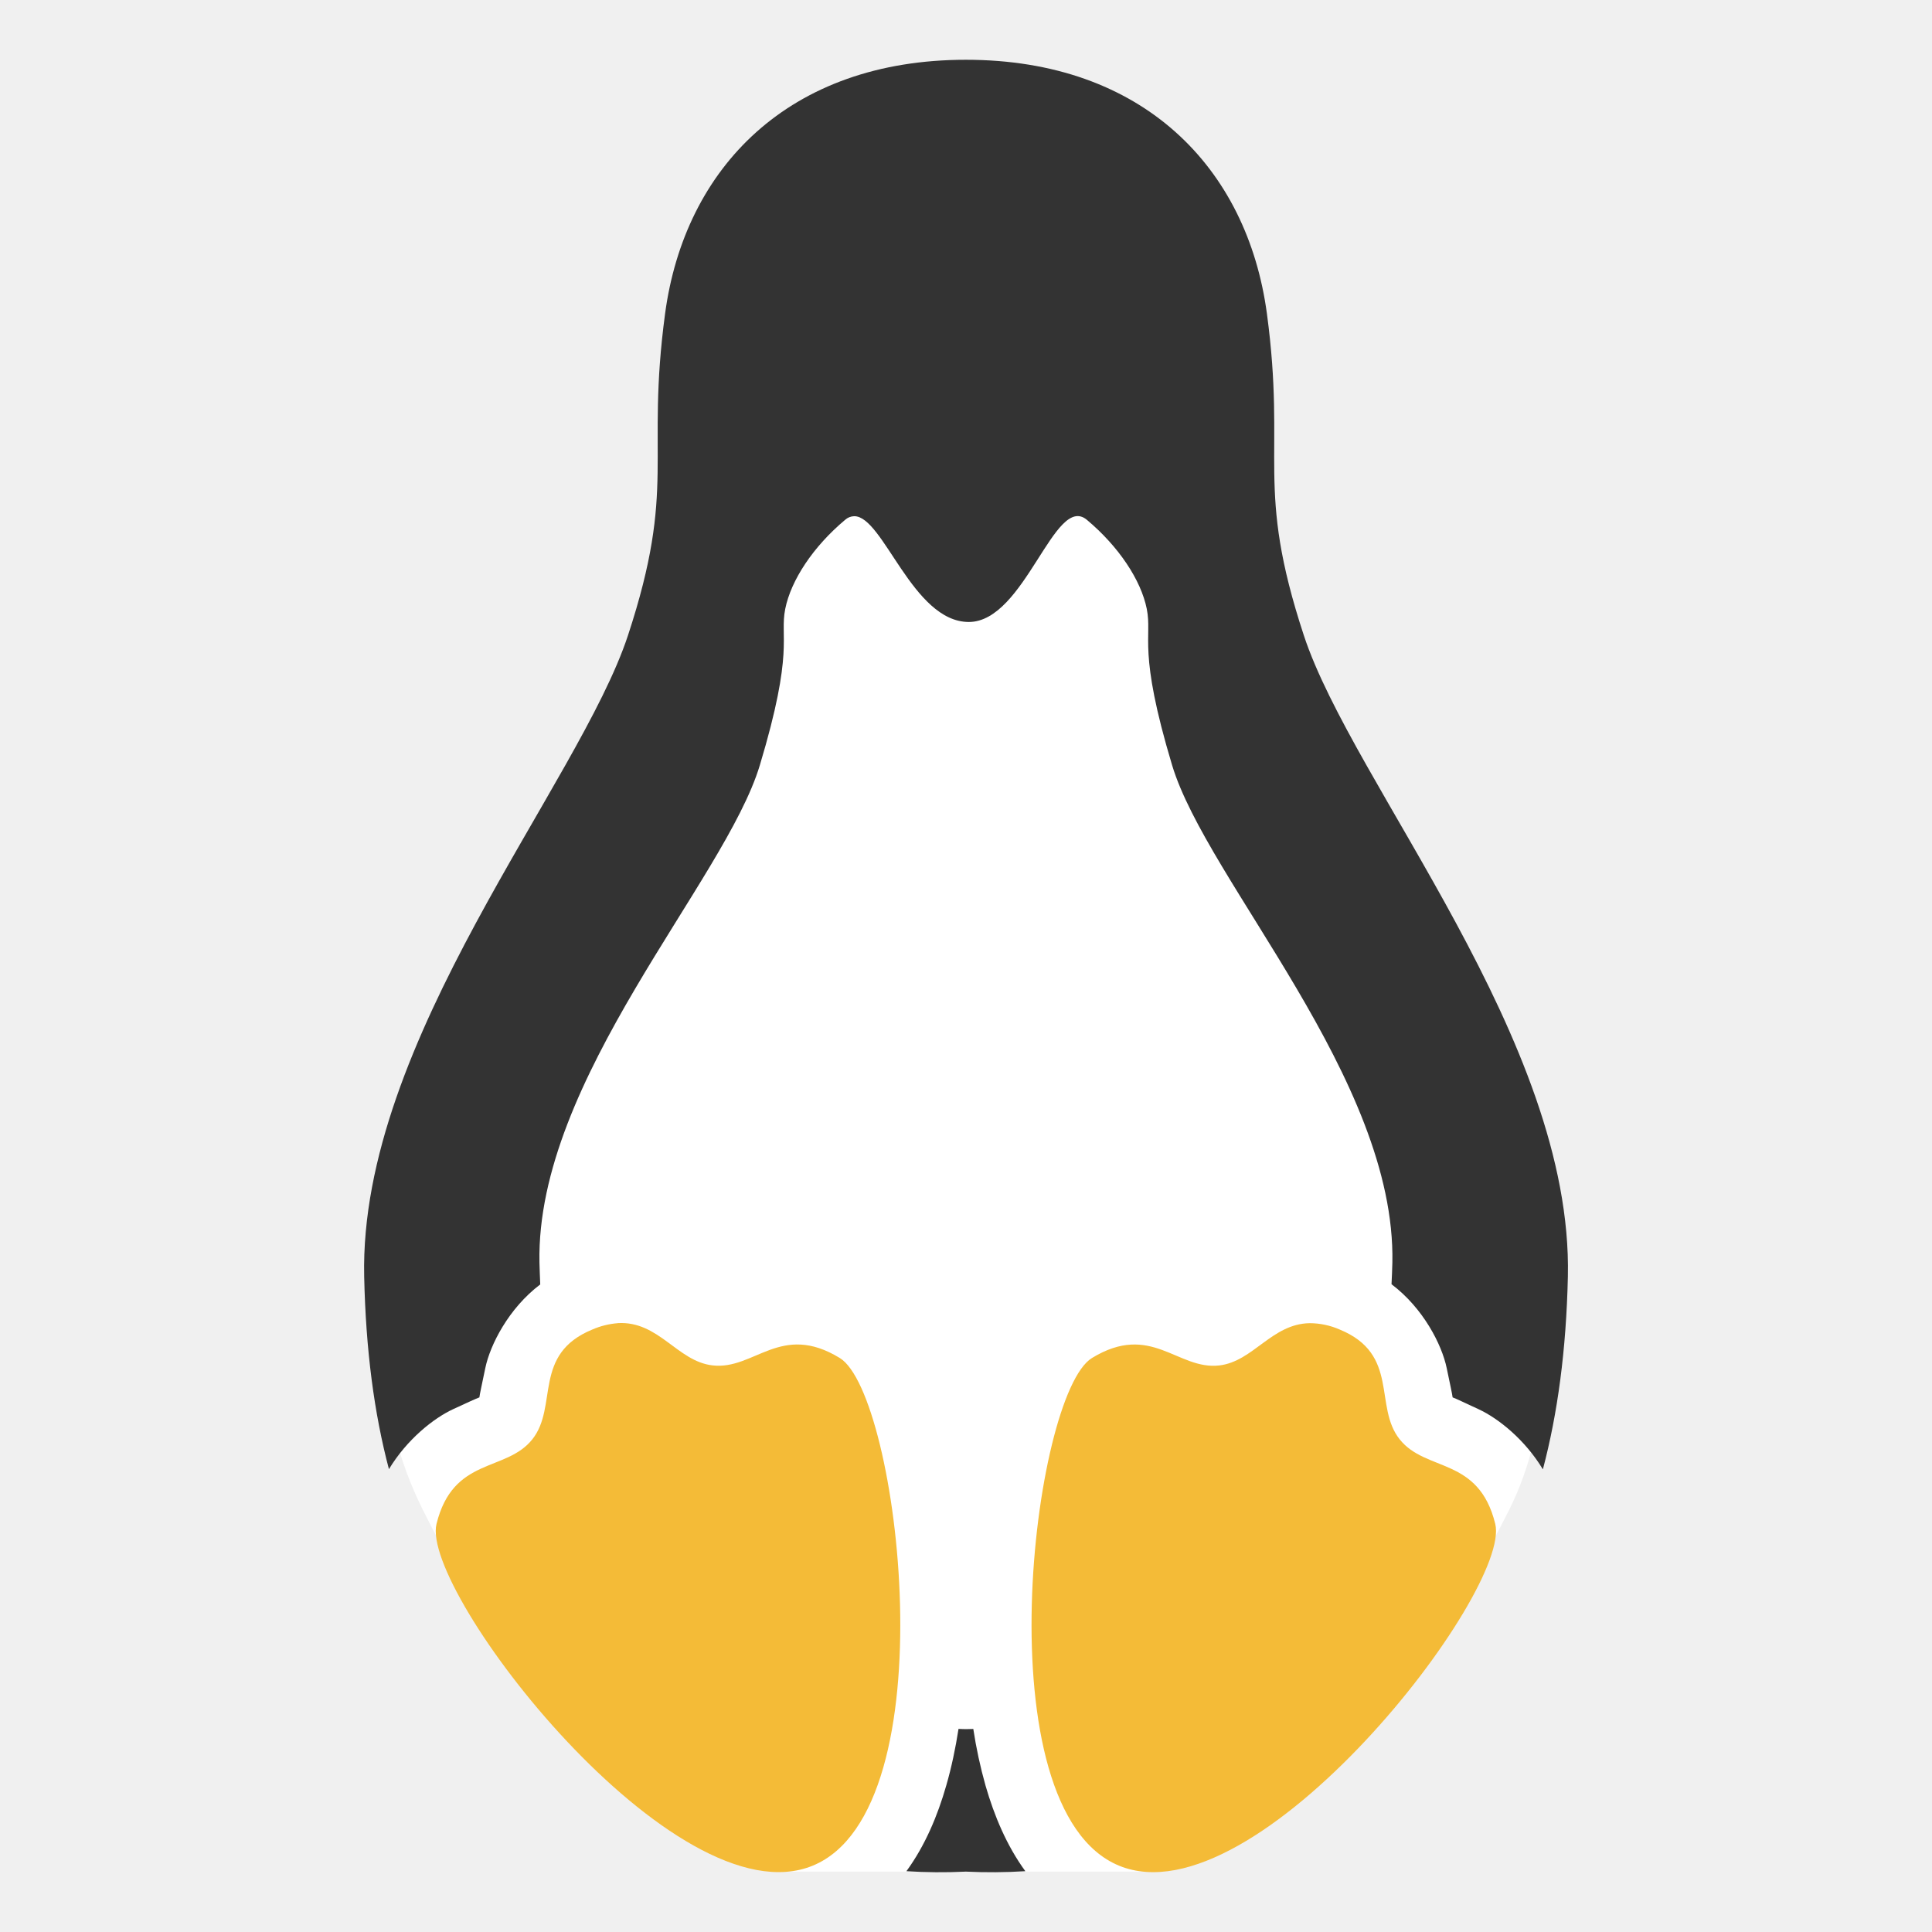
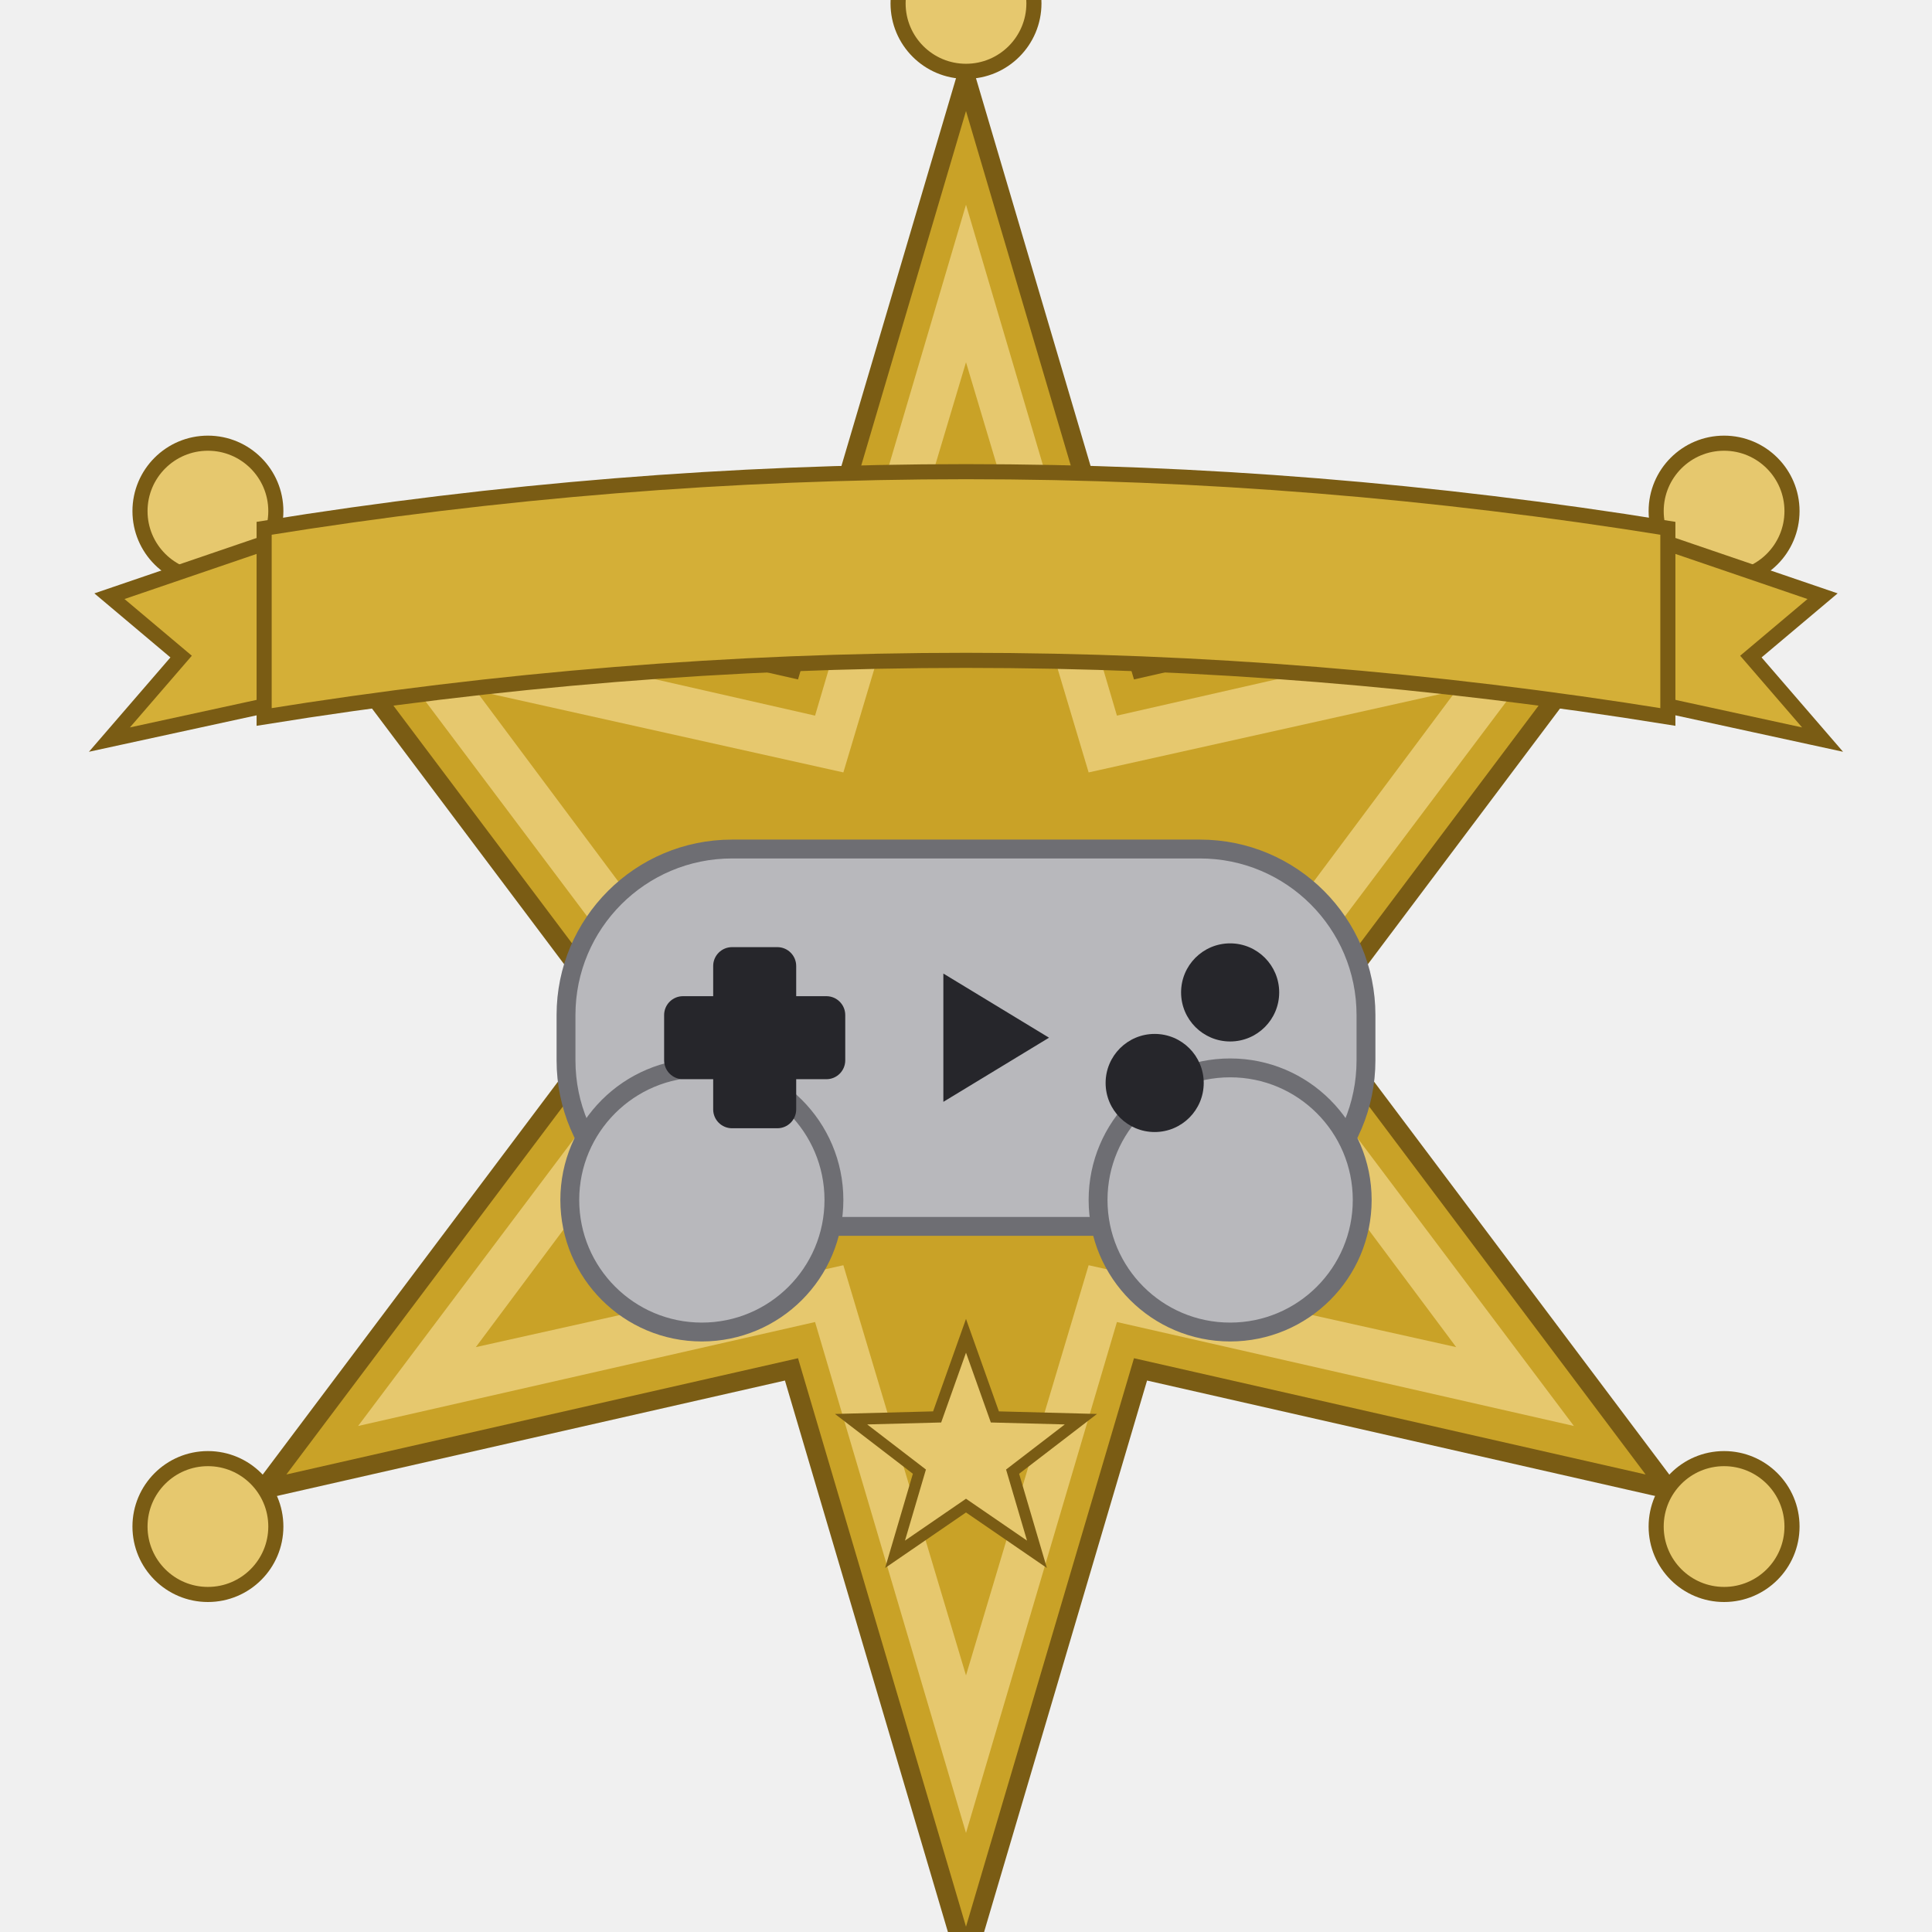
- <svg width="32" height="32">
-   <path fill="#fff" d="M13 31h6s3 0 6-6c2.864-5.727-6-17-6-17h-6S3.775 18.55 7 25c3 6 6 6 6 6z" />
-   <path fill="#333" d="M15.876 28.636c-.05.322-.116.637-.204.941-.142.496-.35.993-.659 1.416.32.02.649.023.985.007a9.1 9.1 0 0 0 .985-.007c-.309-.423-.516-.92-.659-1.416a7.666 7.666 0 0 1-.203-.94l-.123.003c-.04 0-.081-.003-.122-.004z" />
-   <path fill="#f4bb37" d="M21.693 21.916c-.629.01-.934.633-1.497.7-.694.08-1.128-.722-2.11-.123-.98.6-1.826 7.473.45 8.409 2.274.935 6.506-4.545 6.23-5.662-.275-1.116-1.146-.853-1.582-1.399-.436-.545.003-1.41-.995-1.82a1.246 1.246 0 0 0-.496-.105zm-11.461 0a1.315 1.315 0 0 0-.421.105c-.998.41-.56 1.275-.995 1.82-.436.546-1.31.283-1.586 1.4-.275 1.116 3.956 6.596 6.232 5.66 2.275-.935 1.429-7.808.448-8.408-.981-.6-1.415.204-2.11.122-.584-.068-.888-.739-1.568-.7z" />
-   <path fill="#333" d="M15.998.99c-2.934 0-4.657 1.79-4.982 4.204-.324 2.414.198 2.856-.614 5.328-.813 2.472-4.456 6.71-4.37 10.62.026 1.217.166 2.27.41 3.192.3-.496.743-.846 1.066-.995.253-.117.375-.173.432-.194.008-.062.04-.205.098-.485.08-.386.387-.99.91-1.386-.005-.12-.01-.239-.013-.363-.06-3.033 3.073-6.318 3.65-8.236.577-1.917.326-2.114.421-2.59.096-.477.463-1.032.992-1.475a.23.23 0 0 1 .15-.06c.482-.005.965 1.75 1.898 1.752.933 0 1.419-2.141 1.956-1.692.529.443.896.998.992 1.474.095.477-.156.674.42 2.591.578 1.918 3.708 5.203 3.648 8.236-.003.123-.008.24-.014.36.526.396.834 1.002.914 1.389.058.28.09.423.098.485.057.021.18.08.432.197.323.15.764.499 1.063.995.244-.922.387-1.976.414-3.195.085-3.91-3.562-8.148-4.374-10.62-.813-2.472-.287-2.914-.611-5.328C20.659 2.78 18.933.99 15.998.99z" />
+ <svg xmlns="http://www.w3.org/2000/svg" width="32" height="32" viewBox="0 0 1024 1024">
+   <polygon fill="#c9a227" stroke="#7a5c14" stroke-width="10" points="512.0,41.2 419.5,354.2 139.6,290.6 327.0,540.0 139.6,789.4 419.5,725.8 512.0,1038.8 604.5,725.8 884.4,789.4 697.0,540.0 884.4,290.6 604.5,354.2" />
+   <polygon fill="#e6c86e" points="512.0,108.5 432.0,379.3 189.8,324.2 352.0,540.0 189.8,755.8 432.0,700.7 512.0,971.5 592.0,700.7 834.2,755.8 672.0,540.0 834.2,324.2 592.0,379.3" />
+   <polygon fill="#c9a227" points="512.0,192.0 447.0,409.4 252.2,366.0 382.0,540.0 252.2,714.0 447.0,670.6 512.0,888.0 577.0,670.6 771.8,714.0 642.0,540.0 771.8,366.0 577.0,409.4" />
+   <circle fill="#e6c86e" stroke="#7a5c14" stroke-width="8" cx="512.0" cy="1.8" r="36" />
+   <circle fill="#e6c86e" stroke="#7a5c14" stroke-width="8" cx="110.2" cy="270.9" r="36" />
+   <circle fill="#e6c86e" stroke="#7a5c14" stroke-width="8" cx="110.2" cy="809.1" r="36" />
+   <circle fill="#e6c86e" stroke="#7a5c14" stroke-width="8" cx="512.0" cy="1078.2" r="36" />
+   <circle fill="#e6c86e" stroke="#7a5c14" stroke-width="8" cx="913.8" cy="809.1" r="36" />
+   <circle fill="#e6c86e" stroke="#7a5c14" stroke-width="8" cx="913.8" cy="270.9" r="36" />
+   <polygon fill="#d4af37" stroke="#7a5c14" stroke-width="8" points="140.0,288.0 58.0,316.0 96.0,348.0 58.0,392.0 150.0,372.0" />
+   <polygon fill="#d4af37" stroke="#7a5c14" stroke-width="8" points="884.0,288.0 966.0,316.0 928.0,348.0 966.0,392.0 874.0,372.0" />
+   <path fill="#d4af37" stroke="#7a5c14" stroke-width="8" d="M140,280.0 Q512,220.0 884,280.0 L884,380.0 Q512,320.0 140,380.0 Z" />
+   <rect fill="#b8b8bc" stroke="#6e6e73" stroke-width="10" x="300" y="450.0" width="424" height="200.0" rx="88" />
+   <circle fill="#b8b8bc" stroke="#6e6e73" stroke-width="10" cx="372" cy="636.0" r="70" />
+   <circle fill="#b8b8bc" stroke="#6e6e73" stroke-width="10" cx="652" cy="636.0" r="70" />
+   <rect fill="#26262b" x="378" y="502.0" width="44" height="96.0" rx="10" />
+   <rect fill="#26262b" x="352" y="528.0" width="96" height="44.0" rx="10" />
+   <polygon fill="#26262b" points="500.0,516.0 500.0,584.0 556.0,550.0" />
+   <circle fill="#26262b" cx="612" cy="574.0" r="26" />
+   <circle fill="#26262b" cx="652" cy="526.0" r="26" />
+   <polygon fill="#e6c86e" stroke="#7a5c14" stroke-width="6" points="512.0,708.0 496.7,751.0 451.1,752.2 487.3,780.0 474.4,823.8 512.0,798.0 549.6,823.8 536.7,780.0 572.9,752.2 527.3,751.0" />
</svg>
